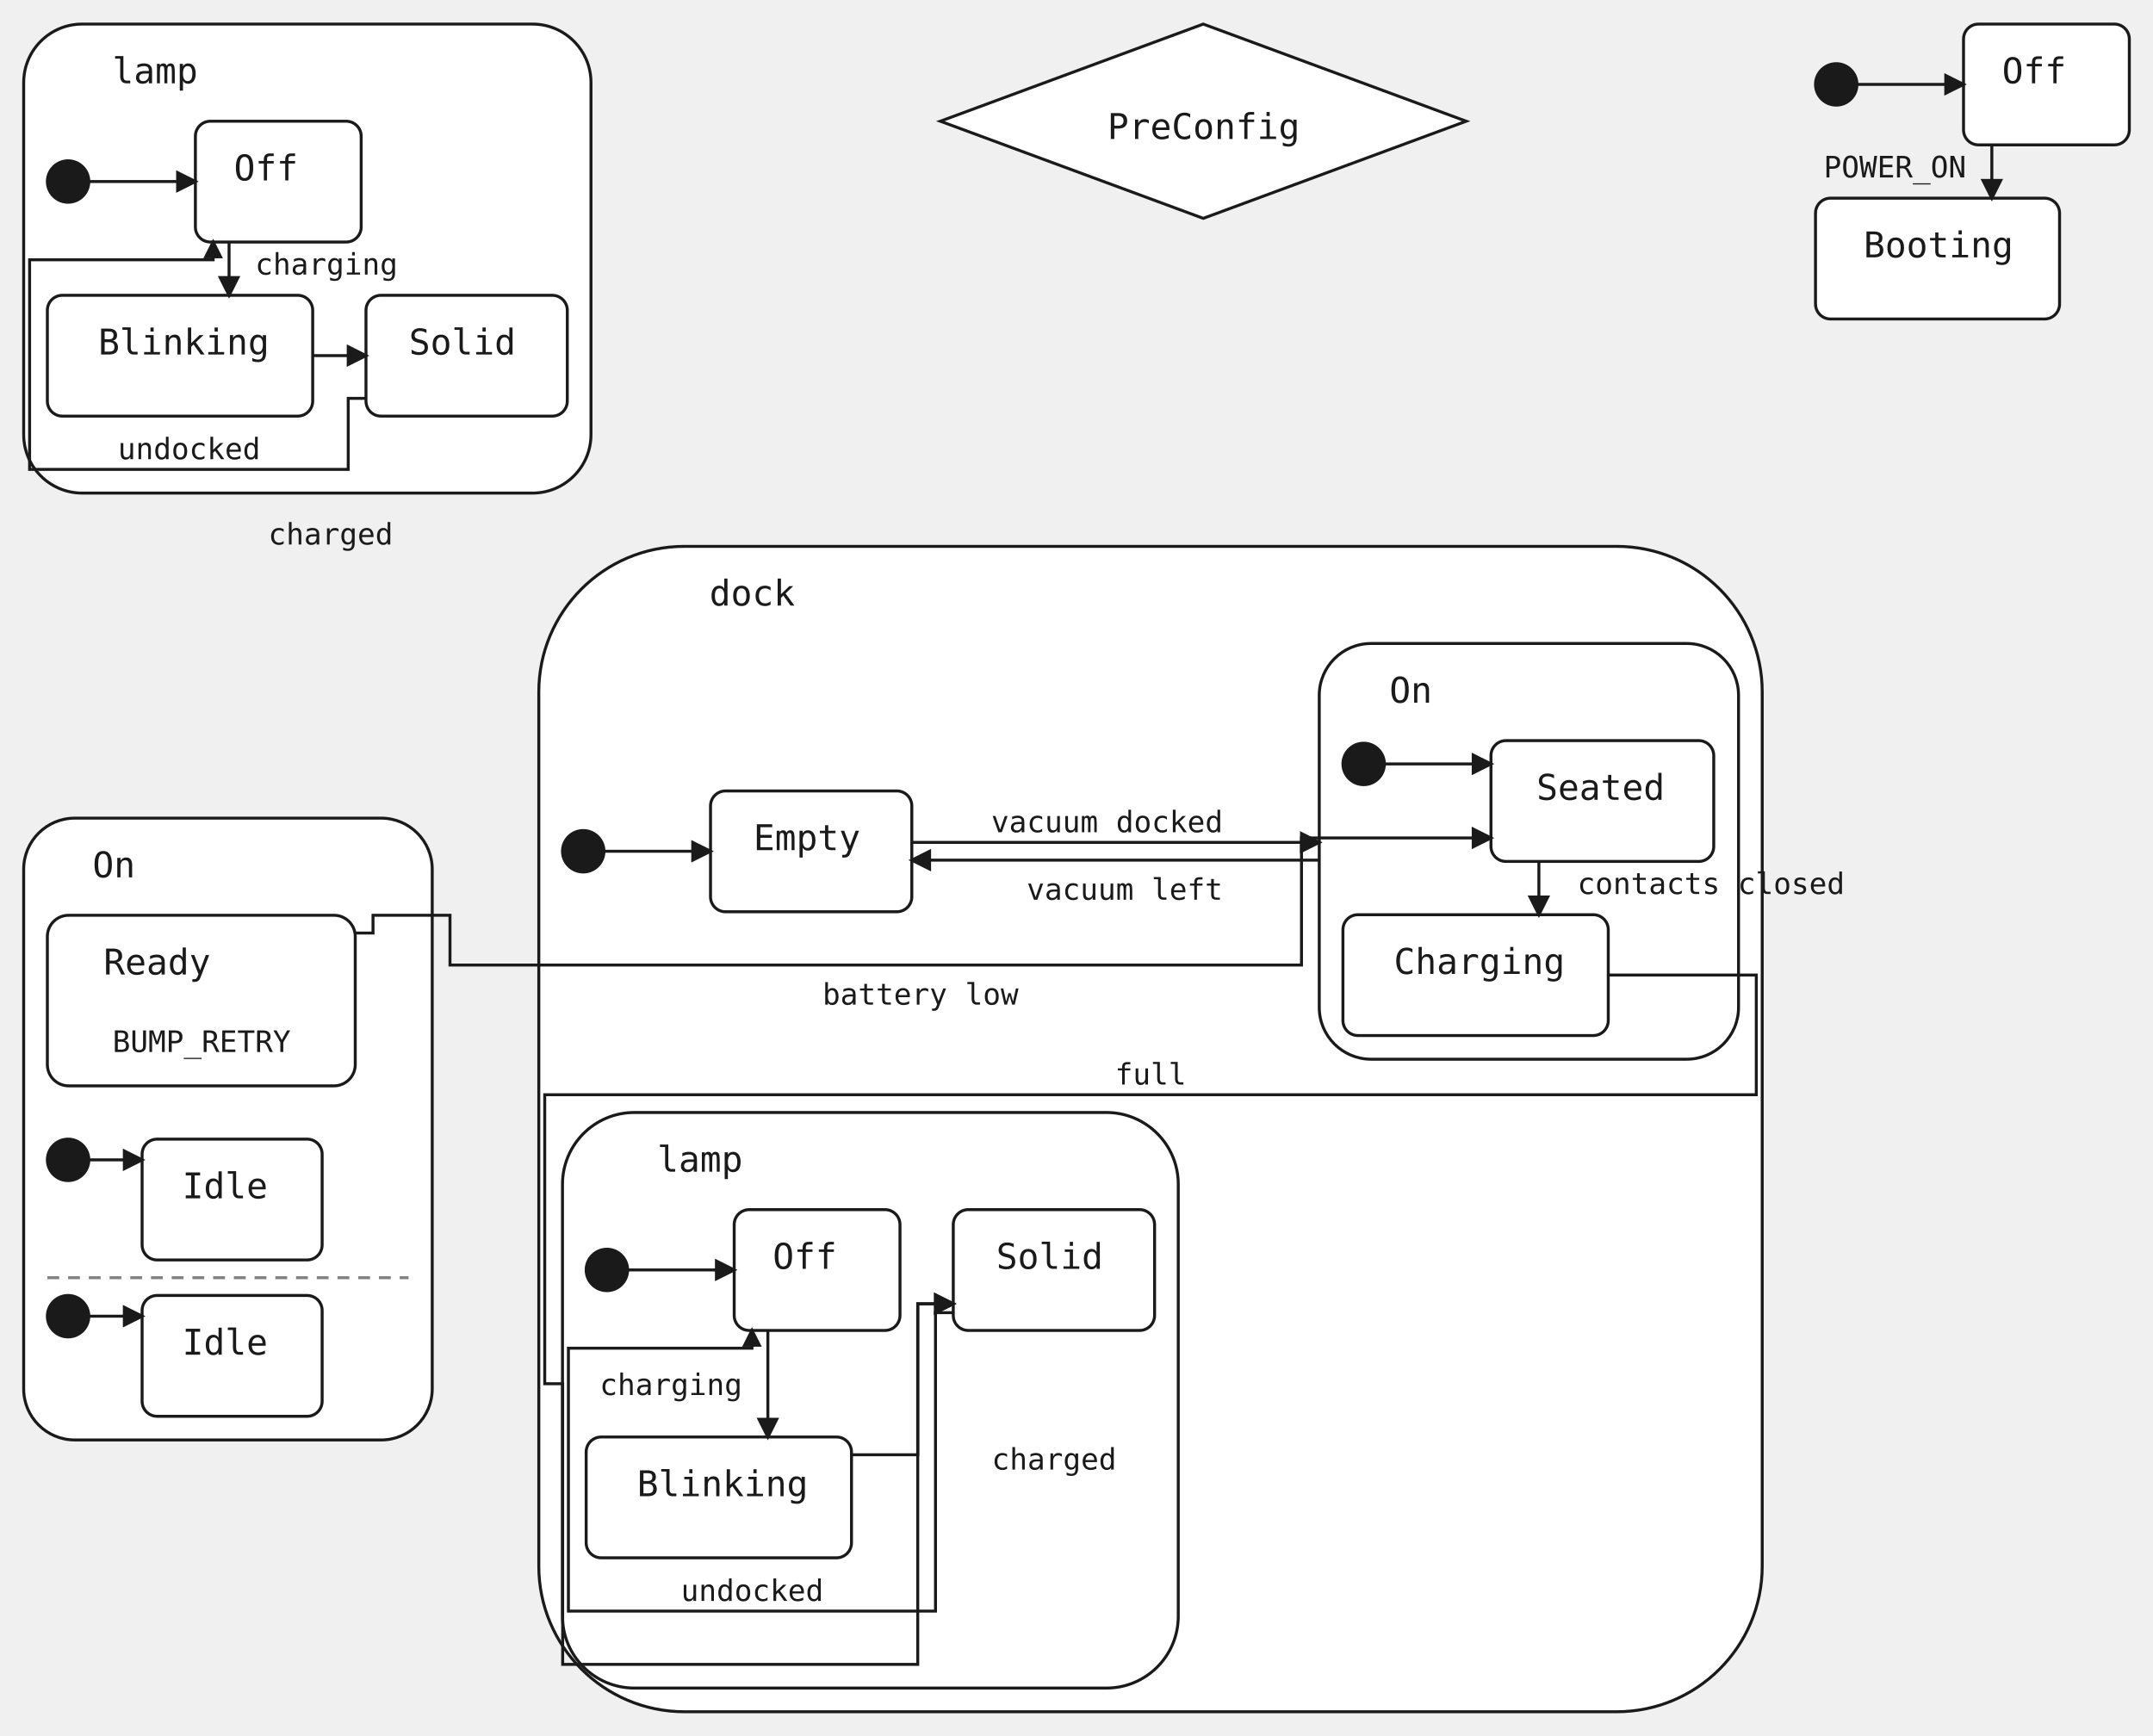
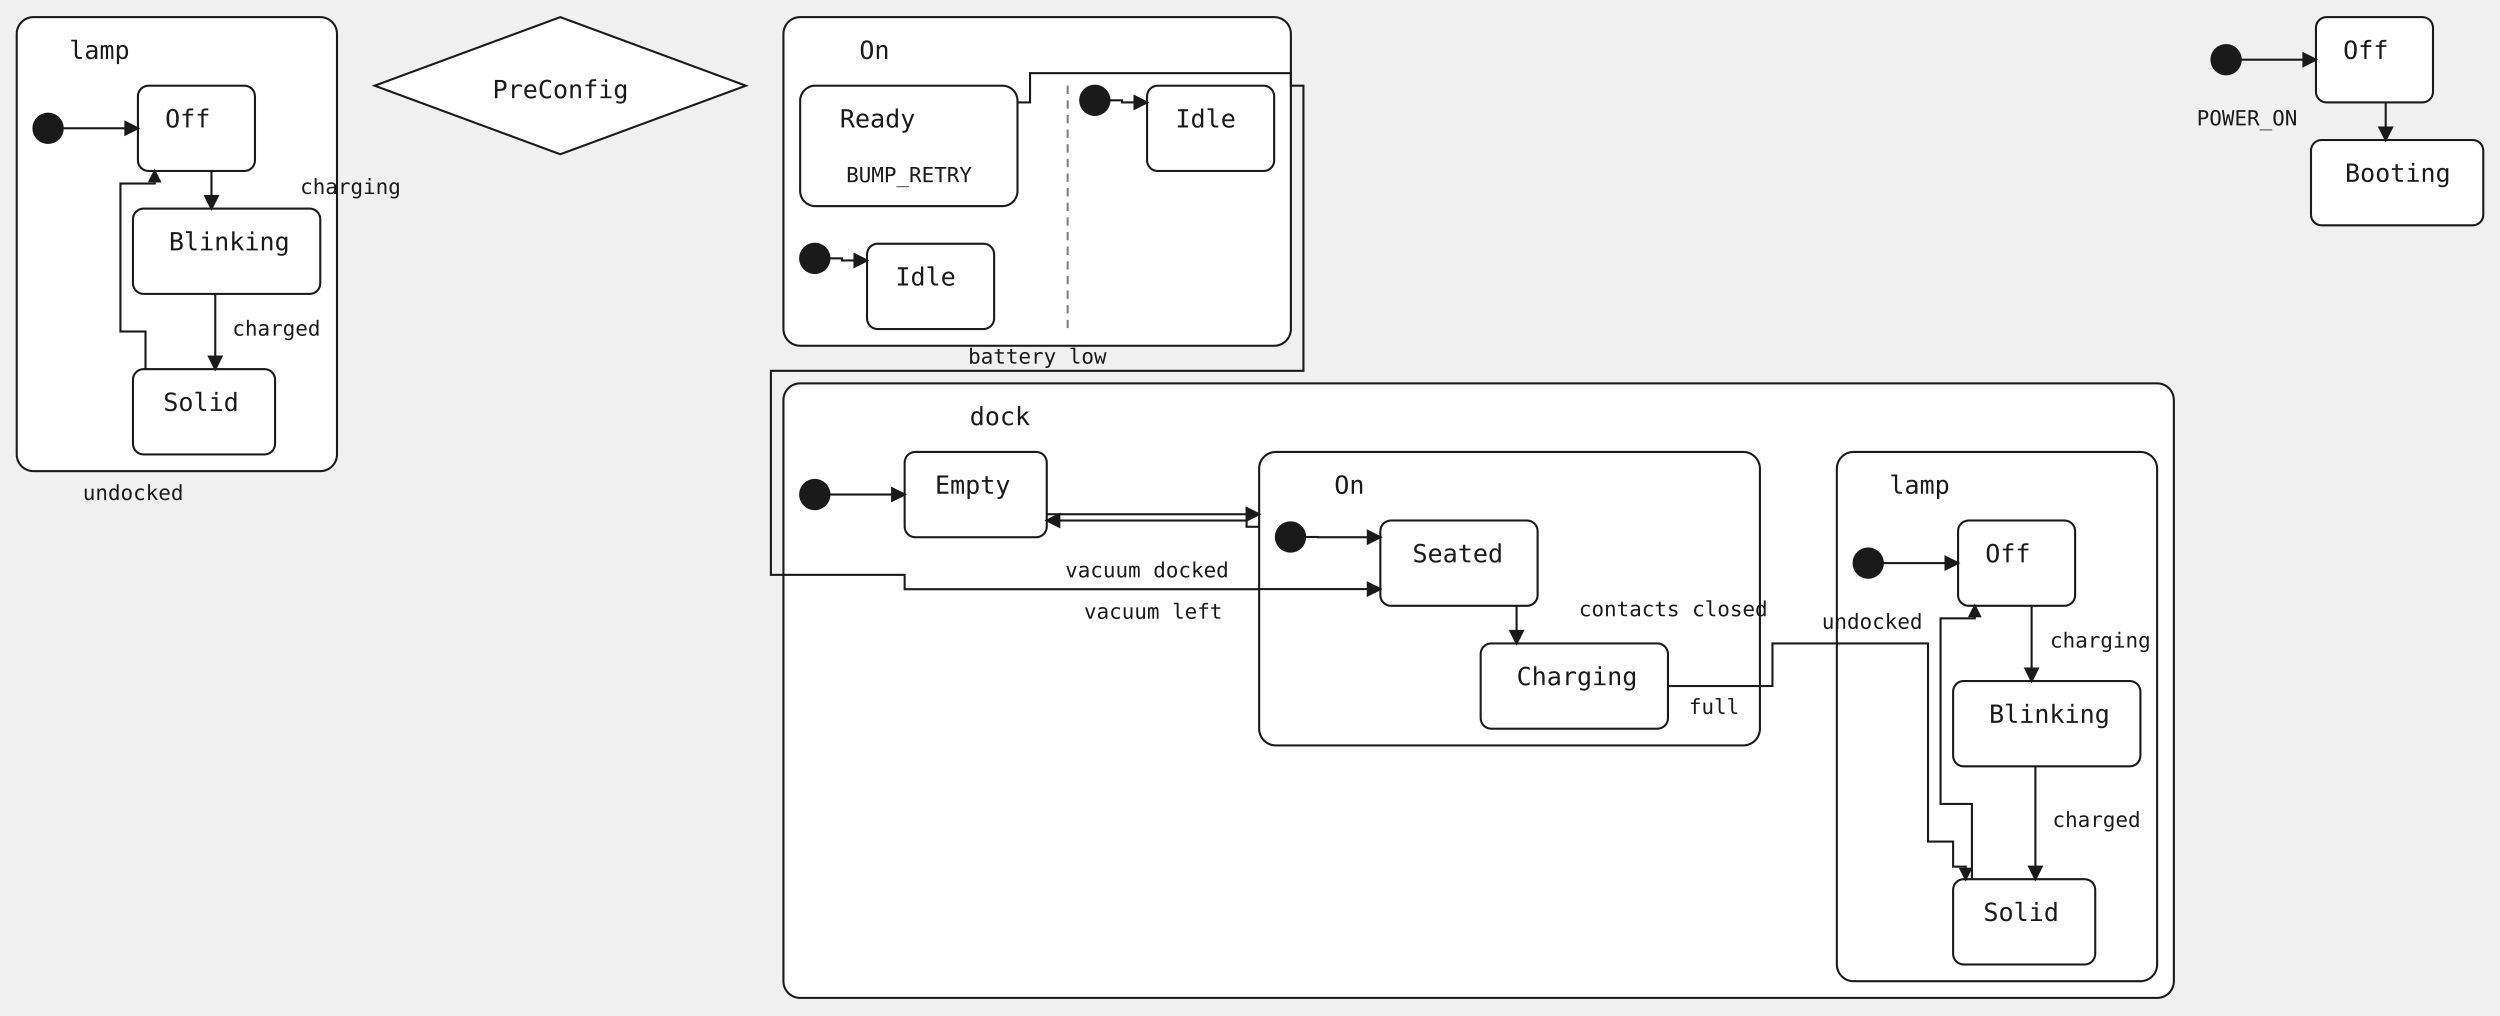
- <svg xmlns="http://www.w3.org/2000/svg" width="728" height="587" viewBox="-128 -128 11636 9378">
+ <svg xmlns="http://www.w3.org/2000/svg" width="1197" height="486" viewBox="-128 -128 19140 7765">
  <style>text { font-family: "JetBrains Mono", monospace; font-kerning: none; }</style>
-   <rect x="2784" y="2823" width="6612" height="6299" rx="787" fill="#ffffff" stroke="#1a1a1a" stroke-width="16" class="scav-state scav-id-0" />
-   <rect x="0" y="0" width="3066" height="2535" rx="316" fill="#ffffff" stroke="#1a1a1a" stroke-width="16" class="scav-state scav-id-1" />
-   <rect x="10484" y="0" width="896" height="653" rx="81" fill="#ffffff" stroke="#1a1a1a" stroke-width="16" class="scav-state scav-id-2" />
-   <rect x="9684" y="941" width="1319" height="653" rx="81" fill="#ffffff" stroke="#1a1a1a" stroke-width="16" class="scav-state scav-id-3" />
-   <rect x="0" y="4292" width="2208" height="3361" rx="276" fill="#ffffff" stroke="#1a1a1a" stroke-width="16" class="scav-state scav-id-5" />
-   <rect x="640" y="6027" width="973" height="653" rx="81" fill="#ffffff" stroke="#1a1a1a" stroke-width="16" class="scav-state scav-id-6" />
-   <rect x="128" y="4817" width="1664" height="922" rx="115" fill="#ffffff" stroke="#1a1a1a" stroke-width="16" class="scav-state scav-id-7" />
-   <rect x="640" y="6872" width="973" height="653" rx="81" fill="#ffffff" stroke="#1a1a1a" stroke-width="16" class="scav-state scav-id-8" />
-   <rect x="2912" y="5883" width="3328" height="3111" rx="388" fill="#ffffff" stroke="#1a1a1a" stroke-width="16" class="scav-state scav-id-9" />
-   <rect x="3712" y="4145" width="1088" height="653" rx="81" fill="#ffffff" stroke="#1a1a1a" stroke-width="16" class="scav-state scav-id-10" />
-   <rect x="7002" y="3348" width="2266" height="2247" rx="280" fill="#ffffff" stroke="#1a1a1a" stroke-width="16" class="scav-state scav-id-11" />
-   <rect x="7930" y="3873" width="1204" height="653" rx="81" fill="#ffffff" stroke="#1a1a1a" stroke-width="16" class="scav-state scav-id-12" />
-   <rect x="7130" y="4814" width="1434" height="653" rx="81" fill="#ffffff" stroke="#1a1a1a" stroke-width="16" class="scav-state scav-id-13" />
+   <rect x="5870" y="2804" width="10645" height="4705" rx="128" fill="#ffffff" stroke="#1a1a1a" stroke-width="16" class="scav-state scav-id-0" />
+   <rect x="0" y="0" width="2452" height="3476" rx="128" fill="#ffffff" stroke="#1a1a1a" stroke-width="16" class="scav-state scav-id-1" />
+   <rect x="17603" y="0" width="896" height="653" rx="81" fill="#ffffff" stroke="#1a1a1a" stroke-width="16" class="scav-state scav-id-2" />
+   <rect x="17565" y="941" width="1319" height="653" rx="81" fill="#ffffff" stroke="#1a1a1a" stroke-width="16" class="scav-state scav-id-3" />
+   <rect x="5870" y="0" width="3885" height="2516" rx="128" fill="#ffffff" stroke="#1a1a1a" stroke-width="16" class="scav-state scav-id-5" />
+   <rect x="6510" y="1735" width="973" height="653" rx="81" fill="#ffffff" stroke="#1a1a1a" stroke-width="16" class="scav-state scav-id-6" />
+   <rect x="5998" y="525" width="1664" height="922" rx="115" fill="#ffffff" stroke="#1a1a1a" stroke-width="16" class="scav-state scav-id-7" />
+   <rect x="8654" y="525" width="973" height="653" rx="81" fill="#ffffff" stroke="#1a1a1a" stroke-width="16" class="scav-state scav-id-8" />
+   <rect x="13935" y="3329" width="2452" height="4052" rx="128" fill="#ffffff" stroke="#1a1a1a" stroke-width="16" class="scav-state scav-id-9" />
+   <rect x="6798" y="3329" width="1088" height="653" rx="81" fill="#ffffff" stroke="#1a1a1a" stroke-width="16" class="scav-state scav-id-10" />
+   <rect x="9512" y="3329" width="3834" height="2247" rx="128" fill="#ffffff" stroke="#1a1a1a" stroke-width="16" class="scav-state scav-id-11" />
+   <rect x="10440" y="3854" width="1204" height="653" rx="81" fill="#ffffff" stroke="#1a1a1a" stroke-width="16" class="scav-state scav-id-12" />
+   <rect x="11208" y="4795" width="1434" height="653" rx="81" fill="#ffffff" stroke="#1a1a1a" stroke-width="16" class="scav-state scav-id-13" />
  <rect x="928" y="525" width="896" height="653" rx="81" fill="#ffffff" stroke="#1a1a1a" stroke-width="16" class="scav-state scav-id-14" />
-   <rect x="128" y="1466" width="1434" height="653" rx="81" fill="#ffffff" stroke="#1a1a1a" stroke-width="16" class="scav-state scav-id-15" />
-   <rect x="1850" y="1466" width="1088" height="653" rx="81" fill="#ffffff" stroke="#1a1a1a" stroke-width="16" class="scav-state scav-id-16" />
-   <rect x="3840" y="6408" width="896" height="653" rx="81" fill="#ffffff" stroke="#1a1a1a" stroke-width="16" class="scav-state scav-id-17" />
-   <rect x="3040" y="7637" width="1434" height="653" rx="81" fill="#ffffff" stroke="#1a1a1a" stroke-width="16" class="scav-state scav-id-18" />
-   <rect x="5024" y="6408" width="1088" height="653" rx="81" fill="#ffffff" stroke="#1a1a1a" stroke-width="16" class="scav-state scav-id-19" />
-   <line x1="128" y1="6776" x2="2080" y2="6776" fill="none" stroke="#808080" stroke-width="16" stroke-dasharray="64,48" class="scav-sub scav-id-2" />
-   <polyline points="9908,326 10388,326" fill="none" stroke="#1a1a1a" stroke-width="16" class="scav-trans scav-id-0" />
-   <polyline points="10637,653 10637,845" fill="none" stroke="#1a1a1a" stroke-width="16" class="scav-trans scav-id-1" />
-   <polyline points="352,6139 544,6139" fill="none" stroke="#1a1a1a" stroke-width="16" class="scav-trans scav-id-2" />
-   <polyline points="1792,4913 1888,4913 1888,4817 2208,4817 2304,4817 2304,5086 2784,5086 6906,5086 6906,4399 7002,4399 7834,4399" fill="none" stroke="#1a1a1a" stroke-width="16" class="scav-trans scav-id-4" />
-   <polyline points="352,6984 544,6984" fill="none" stroke="#1a1a1a" stroke-width="16" class="scav-trans scav-id-5" />
-   <polyline points="7354,3999 7834,3999" fill="none" stroke="#1a1a1a" stroke-width="16" class="scav-trans scav-id-6" />
-   <polyline points="8189,4526 8189,4718" fill="none" stroke="#1a1a1a" stroke-width="16" class="scav-trans scav-id-7" />
-   <polyline points="8564,5140 9268,5140 9364,5140 9364,5787 2816,5787 2816,7349 2912,7349 2913,7349 2913,8866 4832,8866 4832,6917 4928,6917" fill="none" stroke="#1a1a1a" stroke-width="16" class="scav-trans scav-id-8" />
-   <polyline points="3136,4471 3616,4471" fill="none" stroke="#1a1a1a" stroke-width="16" class="scav-trans scav-id-9" />
-   <polyline points="4800,4423 6906,4423" fill="none" stroke="#1a1a1a" stroke-width="16" class="scav-trans scav-id-10" />
-   <polyline points="7002,4519 4896,4519" fill="none" stroke="#1a1a1a" stroke-width="16" class="scav-trans scav-id-11" />
+   <rect x="890" y="1466" width="1434" height="653" rx="81" fill="#ffffff" stroke="#1a1a1a" stroke-width="16" class="scav-state scav-id-15" />
+   <rect x="890" y="2695" width="1088" height="653" rx="81" fill="#ffffff" stroke="#1a1a1a" stroke-width="16" class="scav-state scav-id-16" />
+   <rect x="14863" y="3854" width="896" height="653" rx="81" fill="#ffffff" stroke="#1a1a1a" stroke-width="16" class="scav-state scav-id-17" />
+   <rect x="14825" y="5083" width="1434" height="653" rx="81" fill="#ffffff" stroke="#1a1a1a" stroke-width="16" class="scav-state scav-id-18" />
+   <rect x="14825" y="6600" width="1088" height="653" rx="81" fill="#ffffff" stroke="#1a1a1a" stroke-width="16" class="scav-state scav-id-19" />
+   <line x1="8046" y1="525" x2="8046" y2="2388" fill="none" stroke="#808080" stroke-width="16" stroke-dasharray="64,48" class="scav-sub scav-id-2" />
+   <polyline points="17027,326 17507,326" fill="none" stroke="#1a1a1a" stroke-width="16" class="scav-trans scav-id-0" />
+   <polyline points="18137,653 18137,845" fill="none" stroke="#1a1a1a" stroke-width="16" class="scav-trans scav-id-1" />
+   <polyline points="6222,1847 6318,1847 6318,1863 6414,1863" fill="none" stroke="#1a1a1a" stroke-width="16" class="scav-trans scav-id-2" />
+   <polyline points="7662,653 7758,653 7758,429 9755,429 9755,525 9851,525 9851,2708 5774,2708 5774,4270 5870,4270 6798,4270 6798,4380 9512,4380 9512,4379 10344,4379" fill="none" stroke="#1a1a1a" stroke-width="16" class="scav-trans scav-id-4" />
+   <polyline points="8366,637 8462,637 8462,653 8558,653" fill="none" stroke="#1a1a1a" stroke-width="16" class="scav-trans scav-id-5" />
+   <polyline points="9864,3980 9960,3980 9960,3982 10344,3982" fill="none" stroke="#1a1a1a" stroke-width="16" class="scav-trans scav-id-6" />
+   <polyline points="11483,4507 11483,4699" fill="none" stroke="#1a1a1a" stroke-width="16" class="scav-trans scav-id-7" />
+   <polyline points="12642,5121 13346,5121 13442,5121 13442,4795 13935,4795 14633,4795 14633,6312 14825,6312 14825,6504 14921,6504 14921,6552" fill="none" stroke="#1a1a1a" stroke-width="16" class="scav-trans scav-id-8" />
+   <polyline points="6222,3655 6702,3655" fill="none" stroke="#1a1a1a" stroke-width="16" class="scav-trans scav-id-9" />
+   <polyline points="7886,3806 9416,3806" fill="none" stroke="#1a1a1a" stroke-width="16" class="scav-trans scav-id-10" />
+   <polyline points="9512,3902 9416,3902 9416,3854 7982,3854" fill="none" stroke="#1a1a1a" stroke-width="16" class="scav-trans scav-id-11" />
  <polyline points="352,851 832,851" fill="none" stroke="#1a1a1a" stroke-width="16" class="scav-trans scav-id-12" />
-   <polyline points="1110,1178 1110,1370" fill="none" stroke="#1a1a1a" stroke-width="16" class="scav-trans scav-id-13" />
-   <polyline points="1562,1792 1754,1792" fill="none" stroke="#1a1a1a" stroke-width="16" class="scav-trans scav-id-14" />
-   <polyline points="1850,2023 1754,2023 1754,2407 32,2407 32,1274 1024,1274 1024,1226" fill="none" stroke="#1a1a1a" stroke-width="16" class="scav-trans scav-id-15" />
-   <polyline points="3264,6734 3744,6734" fill="none" stroke="#1a1a1a" stroke-width="16" class="scav-trans scav-id-16" />
-   <polyline points="4022,7061 4022,7541" fill="none" stroke="#1a1a1a" stroke-width="16" class="scav-trans scav-id-17" />
-   <polyline points="4474,7733 4832,7733 4832,6917 4928,6917" fill="none" stroke="#1a1a1a" stroke-width="16" class="scav-trans scav-id-18" />
-   <polyline points="5024,6965 4928,6965 4928,8578 2944,8578 2944,7157 3936,7157 3936,7109" fill="none" stroke="#1a1a1a" stroke-width="16" class="scav-trans scav-id-19" />
-   <polygon points="10484,326 10388,374 10388,278" fill="#1a1a1a" stroke="#1a1a1a" stroke-width="16" class="scav-trans scav-id-0" />
-   <polygon points="10637,941 10589,845 10685,845" fill="#1a1a1a" stroke="#1a1a1a" stroke-width="16" class="scav-trans scav-id-1" />
-   <polygon points="640,6139 544,6187 544,6091" fill="#1a1a1a" stroke="#1a1a1a" stroke-width="16" class="scav-trans scav-id-2" />
-   <polygon points="7930,4399 7834,4447 7834,4351" fill="#1a1a1a" stroke="#1a1a1a" stroke-width="16" class="scav-trans scav-id-4" />
-   <polygon points="640,6984 544,7032 544,6936" fill="#1a1a1a" stroke="#1a1a1a" stroke-width="16" class="scav-trans scav-id-5" />
-   <polygon points="7930,3999 7834,4047 7834,3951" fill="#1a1a1a" stroke="#1a1a1a" stroke-width="16" class="scav-trans scav-id-6" />
-   <polygon points="8189,4814 8141,4718 8237,4718" fill="#1a1a1a" stroke="#1a1a1a" stroke-width="16" class="scav-trans scav-id-7" />
-   <polygon points="5024,6917 4928,6965 4928,6869" fill="#1a1a1a" stroke="#1a1a1a" stroke-width="16" class="scav-trans scav-id-8" />
-   <polygon points="3712,4471 3616,4519 3616,4423" fill="#1a1a1a" stroke="#1a1a1a" stroke-width="16" class="scav-trans scav-id-9" />
-   <polygon points="7002,4423 6906,4471 6906,4375" fill="#1a1a1a" stroke="#1a1a1a" stroke-width="16" class="scav-trans scav-id-10" />
-   <polygon points="4800,4519 4896,4471 4896,4567" fill="#1a1a1a" stroke="#1a1a1a" stroke-width="16" class="scav-trans scav-id-11" />
+   <polyline points="1491,1178 1491,1370" fill="none" stroke="#1a1a1a" stroke-width="16" class="scav-trans scav-id-13" />
+   <polyline points="1520,2119 1520,2599" fill="none" stroke="#1a1a1a" stroke-width="16" class="scav-trans scav-id-14" />
+   <polyline points="986,2695 986,2407 794,2407 794,1274 1056,1274 1056,1226" fill="none" stroke="#1a1a1a" stroke-width="16" class="scav-trans scav-id-15" />
+   <polyline points="14287,4180 14767,4180" fill="none" stroke="#1a1a1a" stroke-width="16" class="scav-trans scav-id-16" />
+   <polyline points="15426,4507 15426,4987" fill="none" stroke="#1a1a1a" stroke-width="16" class="scav-trans scav-id-17" />
+   <polyline points="15455,5736 15455,6504" fill="none" stroke="#1a1a1a" stroke-width="16" class="scav-trans scav-id-18" />
+   <polyline points="14969,6600 14969,6024 14729,6024 14729,4603 14991,4603 14991,4555" fill="none" stroke="#1a1a1a" stroke-width="16" class="scav-trans scav-id-19" />
+   <polygon points="17603,326 17507,374 17507,278" fill="#1a1a1a" stroke="#1a1a1a" stroke-width="16" class="scav-trans scav-id-0" />
+   <polygon points="18137,941 18089,845 18185,845" fill="#1a1a1a" stroke="#1a1a1a" stroke-width="16" class="scav-trans scav-id-1" />
+   <polygon points="6510,1863 6414,1911 6414,1815" fill="#1a1a1a" stroke="#1a1a1a" stroke-width="16" class="scav-trans scav-id-2" />
+   <polygon points="10440,4379 10344,4427 10344,4331" fill="#1a1a1a" stroke="#1a1a1a" stroke-width="16" class="scav-trans scav-id-4" />
+   <polygon points="8654,653 8558,701 8558,605" fill="#1a1a1a" stroke="#1a1a1a" stroke-width="16" class="scav-trans scav-id-5" />
+   <polygon points="10440,3982 10344,4030 10344,3934" fill="#1a1a1a" stroke="#1a1a1a" stroke-width="16" class="scav-trans scav-id-6" />
+   <polygon points="11483,4795 11435,4699 11531,4699" fill="#1a1a1a" stroke="#1a1a1a" stroke-width="16" class="scav-trans scav-id-7" />
+   <polygon points="14921,6600 14881,6520 14961,6520" fill="#1a1a1a" stroke="#1a1a1a" stroke-width="16" class="scav-trans scav-id-8" />
+   <polygon points="6798,3655 6702,3703 6702,3607" fill="#1a1a1a" stroke="#1a1a1a" stroke-width="16" class="scav-trans scav-id-9" />
+   <polygon points="9512,3806 9416,3854 9416,3758" fill="#1a1a1a" stroke="#1a1a1a" stroke-width="16" class="scav-trans scav-id-10" />
+   <polygon points="7886,3854 7982,3806 7982,3902" fill="#1a1a1a" stroke="#1a1a1a" stroke-width="16" class="scav-trans scav-id-11" />
  <polygon points="928,851 832,899 832,803" fill="#1a1a1a" stroke="#1a1a1a" stroke-width="16" class="scav-trans scav-id-12" />
-   <polygon points="1110,1466 1062,1370 1158,1370" fill="#1a1a1a" stroke="#1a1a1a" stroke-width="16" class="scav-trans scav-id-13" />
-   <polygon points="1850,1792 1754,1840 1754,1744" fill="#1a1a1a" stroke="#1a1a1a" stroke-width="16" class="scav-trans scav-id-14" />
-   <polygon points="1024,1178 1064,1258 984,1258" fill="#1a1a1a" stroke="#1a1a1a" stroke-width="16" class="scav-trans scav-id-15" />
-   <polygon points="3840,6734 3744,6782 3744,6686" fill="#1a1a1a" stroke="#1a1a1a" stroke-width="16" class="scav-trans scav-id-16" />
-   <polygon points="4022,7637 3974,7541 4070,7541" fill="#1a1a1a" stroke="#1a1a1a" stroke-width="16" class="scav-trans scav-id-17" />
-   <polygon points="5024,6917 4928,6965 4928,6869" fill="#1a1a1a" stroke="#1a1a1a" stroke-width="16" class="scav-trans scav-id-18" />
-   <polygon points="3936,7061 3976,7141 3896,7141" fill="#1a1a1a" stroke="#1a1a1a" stroke-width="16" class="scav-trans scav-id-19" />
-   <polygon points="6375,0 7796,525 6375,1050 4954,525" fill="#ffffff" stroke="#1a1a1a" stroke-width="16" class="scav-state scav-id-4" />
-   <text x="9728" y="829" font-size="160" textLength="768" lengthAdjust="spacing" fill="#1a1a1a" class="scav-trans scav-id-1">POWER_ON</text>
-   <text x="480" y="5556" font-size="160" textLength="960" lengthAdjust="spacing" fill="#1a1a1a" class="scav-trans scav-id-3">BUMP_RETRY</text>
-   <text x="4317" y="5300" font-size="160" textLength="1056" lengthAdjust="spacing" fill="#1a1a1a" class="scav-trans scav-id-4">battery low</text>
-   <text x="8397" y="4702" font-size="160" textLength="1440" lengthAdjust="spacing" fill="#1a1a1a" class="scav-trans scav-id-7">contacts closed</text>
-   <text x="5898" y="5732" font-size="160" textLength="384" lengthAdjust="spacing" fill="#1a1a1a" class="scav-trans scav-id-8">full</text>
-   <text x="5229" y="4368" font-size="160" textLength="1248" lengthAdjust="spacing" fill="#1a1a1a" class="scav-trans scav-id-10">vacuum docked</text>
-   <text x="5421" y="4733" font-size="160" textLength="1056" lengthAdjust="spacing" fill="#1a1a1a" class="scav-trans scav-id-11">vacuum left</text>
-   <text x="1251" y="1354" font-size="160" textLength="768" lengthAdjust="spacing" fill="#1a1a1a" class="scav-trans scav-id-13">charging</text>
-   <text x="1322" y="2813" font-size="160" textLength="672" lengthAdjust="spacing" fill="#1a1a1a" class="scav-trans scav-id-14">charged</text>
-   <text x="509" y="2352" font-size="160" textLength="768" lengthAdjust="spacing" fill="#1a1a1a" class="scav-trans scav-id-15">undocked</text>
-   <text x="3113" y="7410" font-size="160" textLength="768" lengthAdjust="spacing" fill="#1a1a1a" class="scav-trans scav-id-17">charging</text>
-   <text x="5232" y="7813" font-size="160" textLength="672" lengthAdjust="spacing" fill="#1a1a1a" class="scav-trans scav-id-18">charged</text>
-   <text x="3552" y="8523" font-size="160" textLength="768" lengthAdjust="spacing" fill="#1a1a1a" class="scav-trans scav-id-19">undocked</text>
-   <text x="3706" y="3143" font-size="192" textLength="461" lengthAdjust="spacing" fill="#1a1a1a" class="scav-state scav-id-0">dock</text>
-   <text x="479" y="320" font-size="192" textLength="461" lengthAdjust="spacing" fill="#1a1a1a" class="scav-state scav-id-1">lamp</text>
-   <text x="10692" y="320" font-size="192" textLength="346" lengthAdjust="spacing" fill="#1a1a1a" class="scav-state scav-id-2">Off</text>
-   <text x="9944" y="1261" font-size="192" textLength="807" lengthAdjust="spacing" fill="#1a1a1a" class="scav-state scav-id-3">Booting</text>
-   <text x="5857" y="621" font-size="192" textLength="1037" lengthAdjust="spacing" fill="#1a1a1a" class="scav-state scav-id-4">PreConfig</text>
-   <text x="372" y="4612" font-size="192" textLength="231" lengthAdjust="spacing" fill="#1a1a1a" class="scav-state scav-id-5">On</text>
-   <text x="857" y="6347" font-size="192" textLength="461" lengthAdjust="spacing" fill="#1a1a1a" class="scav-state scav-id-6">Idle</text>
-   <text x="432" y="5137" font-size="192" textLength="576" lengthAdjust="spacing" fill="#1a1a1a" class="scav-state scav-id-7">Ready</text>
-   <text x="857" y="7192" font-size="192" textLength="461" lengthAdjust="spacing" fill="#1a1a1a" class="scav-state scav-id-8">Idle</text>
-   <text x="3424" y="6203" font-size="192" textLength="461" lengthAdjust="spacing" fill="#1a1a1a" class="scav-state scav-id-9">lamp</text>
-   <text x="3944" y="4465" font-size="192" textLength="576" lengthAdjust="spacing" fill="#1a1a1a" class="scav-state scav-id-10">Empty</text>
-   <text x="7381" y="3668" font-size="192" textLength="231" lengthAdjust="spacing" fill="#1a1a1a" class="scav-state scav-id-11">On</text>
-   <text x="8176" y="4193" font-size="192" textLength="692" lengthAdjust="spacing" fill="#1a1a1a" class="scav-state scav-id-12">Seated</text>
-   <text x="7405" y="5134" font-size="192" textLength="922" lengthAdjust="spacing" fill="#1a1a1a" class="scav-state scav-id-13">Charging</text>
+   <polygon points="1491,1466 1443,1370 1539,1370" fill="#1a1a1a" stroke="#1a1a1a" stroke-width="16" class="scav-trans scav-id-13" />
+   <polygon points="1520,2695 1472,2599 1568,2599" fill="#1a1a1a" stroke="#1a1a1a" stroke-width="16" class="scav-trans scav-id-14" />
+   <polygon points="1056,1178 1096,1258 1016,1258" fill="#1a1a1a" stroke="#1a1a1a" stroke-width="16" class="scav-trans scav-id-15" />
+   <polygon points="14863,4180 14767,4228 14767,4132" fill="#1a1a1a" stroke="#1a1a1a" stroke-width="16" class="scav-trans scav-id-16" />
+   <polygon points="15426,5083 15378,4987 15474,4987" fill="#1a1a1a" stroke="#1a1a1a" stroke-width="16" class="scav-trans scav-id-17" />
+   <polygon points="15455,6600 15407,6504 15503,6504" fill="#1a1a1a" stroke="#1a1a1a" stroke-width="16" class="scav-trans scav-id-18" />
+   <polygon points="14991,4507 15031,4587 14951,4587" fill="#1a1a1a" stroke="#1a1a1a" stroke-width="16" class="scav-trans scav-id-19" />
+   <polygon points="4161,0 5582,525 4161,1050 2740,525" fill="#ffffff" stroke="#1a1a1a" stroke-width="16" class="scav-state scav-id-4" />
+   <text x="16690" y="829" font-size="160" textLength="768" lengthAdjust="spacing" fill="#1a1a1a" class="scav-trans scav-id-1">POWER_ON</text>
+   <text x="6350" y="1264" font-size="160" textLength="960" lengthAdjust="spacing" fill="#1a1a1a" class="scav-trans scav-id-3">BUMP_RETRY</text>
+   <text x="7284" y="2653" font-size="160" textLength="1056" lengthAdjust="spacing" fill="#1a1a1a" class="scav-trans scav-id-4">battery low</text>
+   <text x="11960" y="4587" font-size="160" textLength="1440" lengthAdjust="spacing" fill="#1a1a1a" class="scav-trans scav-id-7">contacts closed</text>
+   <text x="12802" y="5335" font-size="160" textLength="384" lengthAdjust="spacing" fill="#1a1a1a" class="scav-trans scav-id-8">full</text>
+   <text x="8027" y="4289" font-size="160" textLength="1248" lengthAdjust="spacing" fill="#1a1a1a" class="scav-trans scav-id-10">vacuum docked</text>
+   <text x="8171" y="4606" font-size="160" textLength="1056" lengthAdjust="spacing" fill="#1a1a1a" class="scav-trans scav-id-11">vacuum left</text>
+   <text x="2170" y="1354" font-size="160" textLength="768" lengthAdjust="spacing" fill="#1a1a1a" class="scav-trans scav-id-13">charging</text>
+   <text x="1651" y="2439" font-size="160" textLength="672" lengthAdjust="spacing" fill="#1a1a1a" class="scav-trans scav-id-14">charged</text>
+   <text x="506" y="3697" font-size="160" textLength="768" lengthAdjust="spacing" fill="#1a1a1a" class="scav-trans scav-id-15">undocked</text>
+   <text x="15567" y="4827" font-size="160" textLength="768" lengthAdjust="spacing" fill="#1a1a1a" class="scav-trans scav-id-17">charging</text>
+   <text x="15586" y="6200" font-size="160" textLength="672" lengthAdjust="spacing" fill="#1a1a1a" class="scav-trans scav-id-18">charged</text>
+   <text x="13820" y="4683" font-size="160" textLength="768" lengthAdjust="spacing" fill="#1a1a1a" class="scav-trans scav-id-19">undocked</text>
+   <text x="7296" y="3124" font-size="192" textLength="461" lengthAdjust="spacing" fill="#1a1a1a" class="scav-state scav-id-0">dock</text>
+   <text x="402" y="320" font-size="192" textLength="461" lengthAdjust="spacing" fill="#1a1a1a" class="scav-state scav-id-1">lamp</text>
+   <text x="17811" y="320" font-size="192" textLength="346" lengthAdjust="spacing" fill="#1a1a1a" class="scav-state scav-id-2">Off</text>
+   <text x="17825" y="1261" font-size="192" textLength="807" lengthAdjust="spacing" fill="#1a1a1a" class="scav-state scav-id-3">Booting</text>
+   <text x="3643" y="621" font-size="192" textLength="1037" lengthAdjust="spacing" fill="#1a1a1a" class="scav-state scav-id-4">PreConfig</text>
+   <text x="6451" y="320" font-size="192" textLength="231" lengthAdjust="spacing" fill="#1a1a1a" class="scav-state scav-id-5">On</text>
+   <text x="6727" y="2055" font-size="192" textLength="461" lengthAdjust="spacing" fill="#1a1a1a" class="scav-state scav-id-6">Idle</text>
+   <text x="6302" y="845" font-size="192" textLength="576" lengthAdjust="spacing" fill="#1a1a1a" class="scav-state scav-id-7">Ready</text>
+   <text x="8871" y="845" font-size="192" textLength="461" lengthAdjust="spacing" fill="#1a1a1a" class="scav-state scav-id-8">Idle</text>
+   <text x="14337" y="3649" font-size="192" textLength="461" lengthAdjust="spacing" fill="#1a1a1a" class="scav-state scav-id-9">lamp</text>
+   <text x="7030" y="3649" font-size="192" textLength="576" lengthAdjust="spacing" fill="#1a1a1a" class="scav-state scav-id-10">Empty</text>
+   <text x="10087" y="3649" font-size="192" textLength="231" lengthAdjust="spacing" fill="#1a1a1a" class="scav-state scav-id-11">On</text>
+   <text x="10686" y="4174" font-size="192" textLength="692" lengthAdjust="spacing" fill="#1a1a1a" class="scav-state scav-id-12">Seated</text>
+   <text x="11483" y="5115" font-size="192" textLength="922" lengthAdjust="spacing" fill="#1a1a1a" class="scav-state scav-id-13">Charging</text>
  <text x="1136" y="845" font-size="192" textLength="346" lengthAdjust="spacing" fill="#1a1a1a" class="scav-state scav-id-14">Off</text>
-   <text x="403" y="1786" font-size="192" textLength="922" lengthAdjust="spacing" fill="#1a1a1a" class="scav-state scav-id-15">Blinking</text>
-   <text x="2082" y="1786" font-size="192" textLength="576" lengthAdjust="spacing" fill="#1a1a1a" class="scav-state scav-id-16">Solid</text>
-   <text x="4048" y="6728" font-size="192" textLength="346" lengthAdjust="spacing" fill="#1a1a1a" class="scav-state scav-id-17">Off</text>
-   <text x="3315" y="7957" font-size="192" textLength="922" lengthAdjust="spacing" fill="#1a1a1a" class="scav-state scav-id-18">Blinking</text>
-   <text x="5256" y="6728" font-size="192" textLength="576" lengthAdjust="spacing" fill="#1a1a1a" class="scav-state scav-id-19">Solid</text>
-   <circle cx="9796" cy="326" r="112" fill="#1a1a1a" stroke="#1a1a1a" stroke-width="16" class="scav-state scav-id-20" />
-   <circle cx="240" cy="6139" r="112" fill="#1a1a1a" stroke="#1a1a1a" stroke-width="16" class="scav-state scav-id-21" />
-   <circle cx="240" cy="6984" r="112" fill="#1a1a1a" stroke="#1a1a1a" stroke-width="16" class="scav-state scav-id-22" />
-   <circle cx="7242" cy="3999" r="112" fill="#1a1a1a" stroke="#1a1a1a" stroke-width="16" class="scav-state scav-id-23" />
-   <circle cx="3024" cy="4471" r="112" fill="#1a1a1a" stroke="#1a1a1a" stroke-width="16" class="scav-state scav-id-24" />
+   <text x="1165" y="1786" font-size="192" textLength="922" lengthAdjust="spacing" fill="#1a1a1a" class="scav-state scav-id-15">Blinking</text>
+   <text x="1122" y="3015" font-size="192" textLength="576" lengthAdjust="spacing" fill="#1a1a1a" class="scav-state scav-id-16">Solid</text>
+   <text x="15071" y="4174" font-size="192" textLength="346" lengthAdjust="spacing" fill="#1a1a1a" class="scav-state scav-id-17">Off</text>
+   <text x="15100" y="5403" font-size="192" textLength="922" lengthAdjust="spacing" fill="#1a1a1a" class="scav-state scav-id-18">Blinking</text>
+   <text x="15057" y="6920" font-size="192" textLength="576" lengthAdjust="spacing" fill="#1a1a1a" class="scav-state scav-id-19">Solid</text>
+   <circle cx="16915" cy="326" r="112" fill="#1a1a1a" stroke="#1a1a1a" stroke-width="16" class="scav-state scav-id-20" />
+   <circle cx="6110" cy="1847" r="112" fill="#1a1a1a" stroke="#1a1a1a" stroke-width="16" class="scav-state scav-id-21" />
+   <circle cx="8254" cy="637" r="112" fill="#1a1a1a" stroke="#1a1a1a" stroke-width="16" class="scav-state scav-id-22" />
+   <circle cx="9752" cy="3980" r="112" fill="#1a1a1a" stroke="#1a1a1a" stroke-width="16" class="scav-state scav-id-23" />
+   <circle cx="6110" cy="3655" r="112" fill="#1a1a1a" stroke="#1a1a1a" stroke-width="16" class="scav-state scav-id-24" />
  <circle cx="240" cy="851" r="112" fill="#1a1a1a" stroke="#1a1a1a" stroke-width="16" class="scav-state scav-id-25" />
-   <circle cx="3152" cy="6734" r="112" fill="#1a1a1a" stroke="#1a1a1a" stroke-width="16" class="scav-state scav-id-26" />
+   <circle cx="14175" cy="4180" r="112" fill="#1a1a1a" stroke="#1a1a1a" stroke-width="16" class="scav-state scav-id-26" />
</svg>
